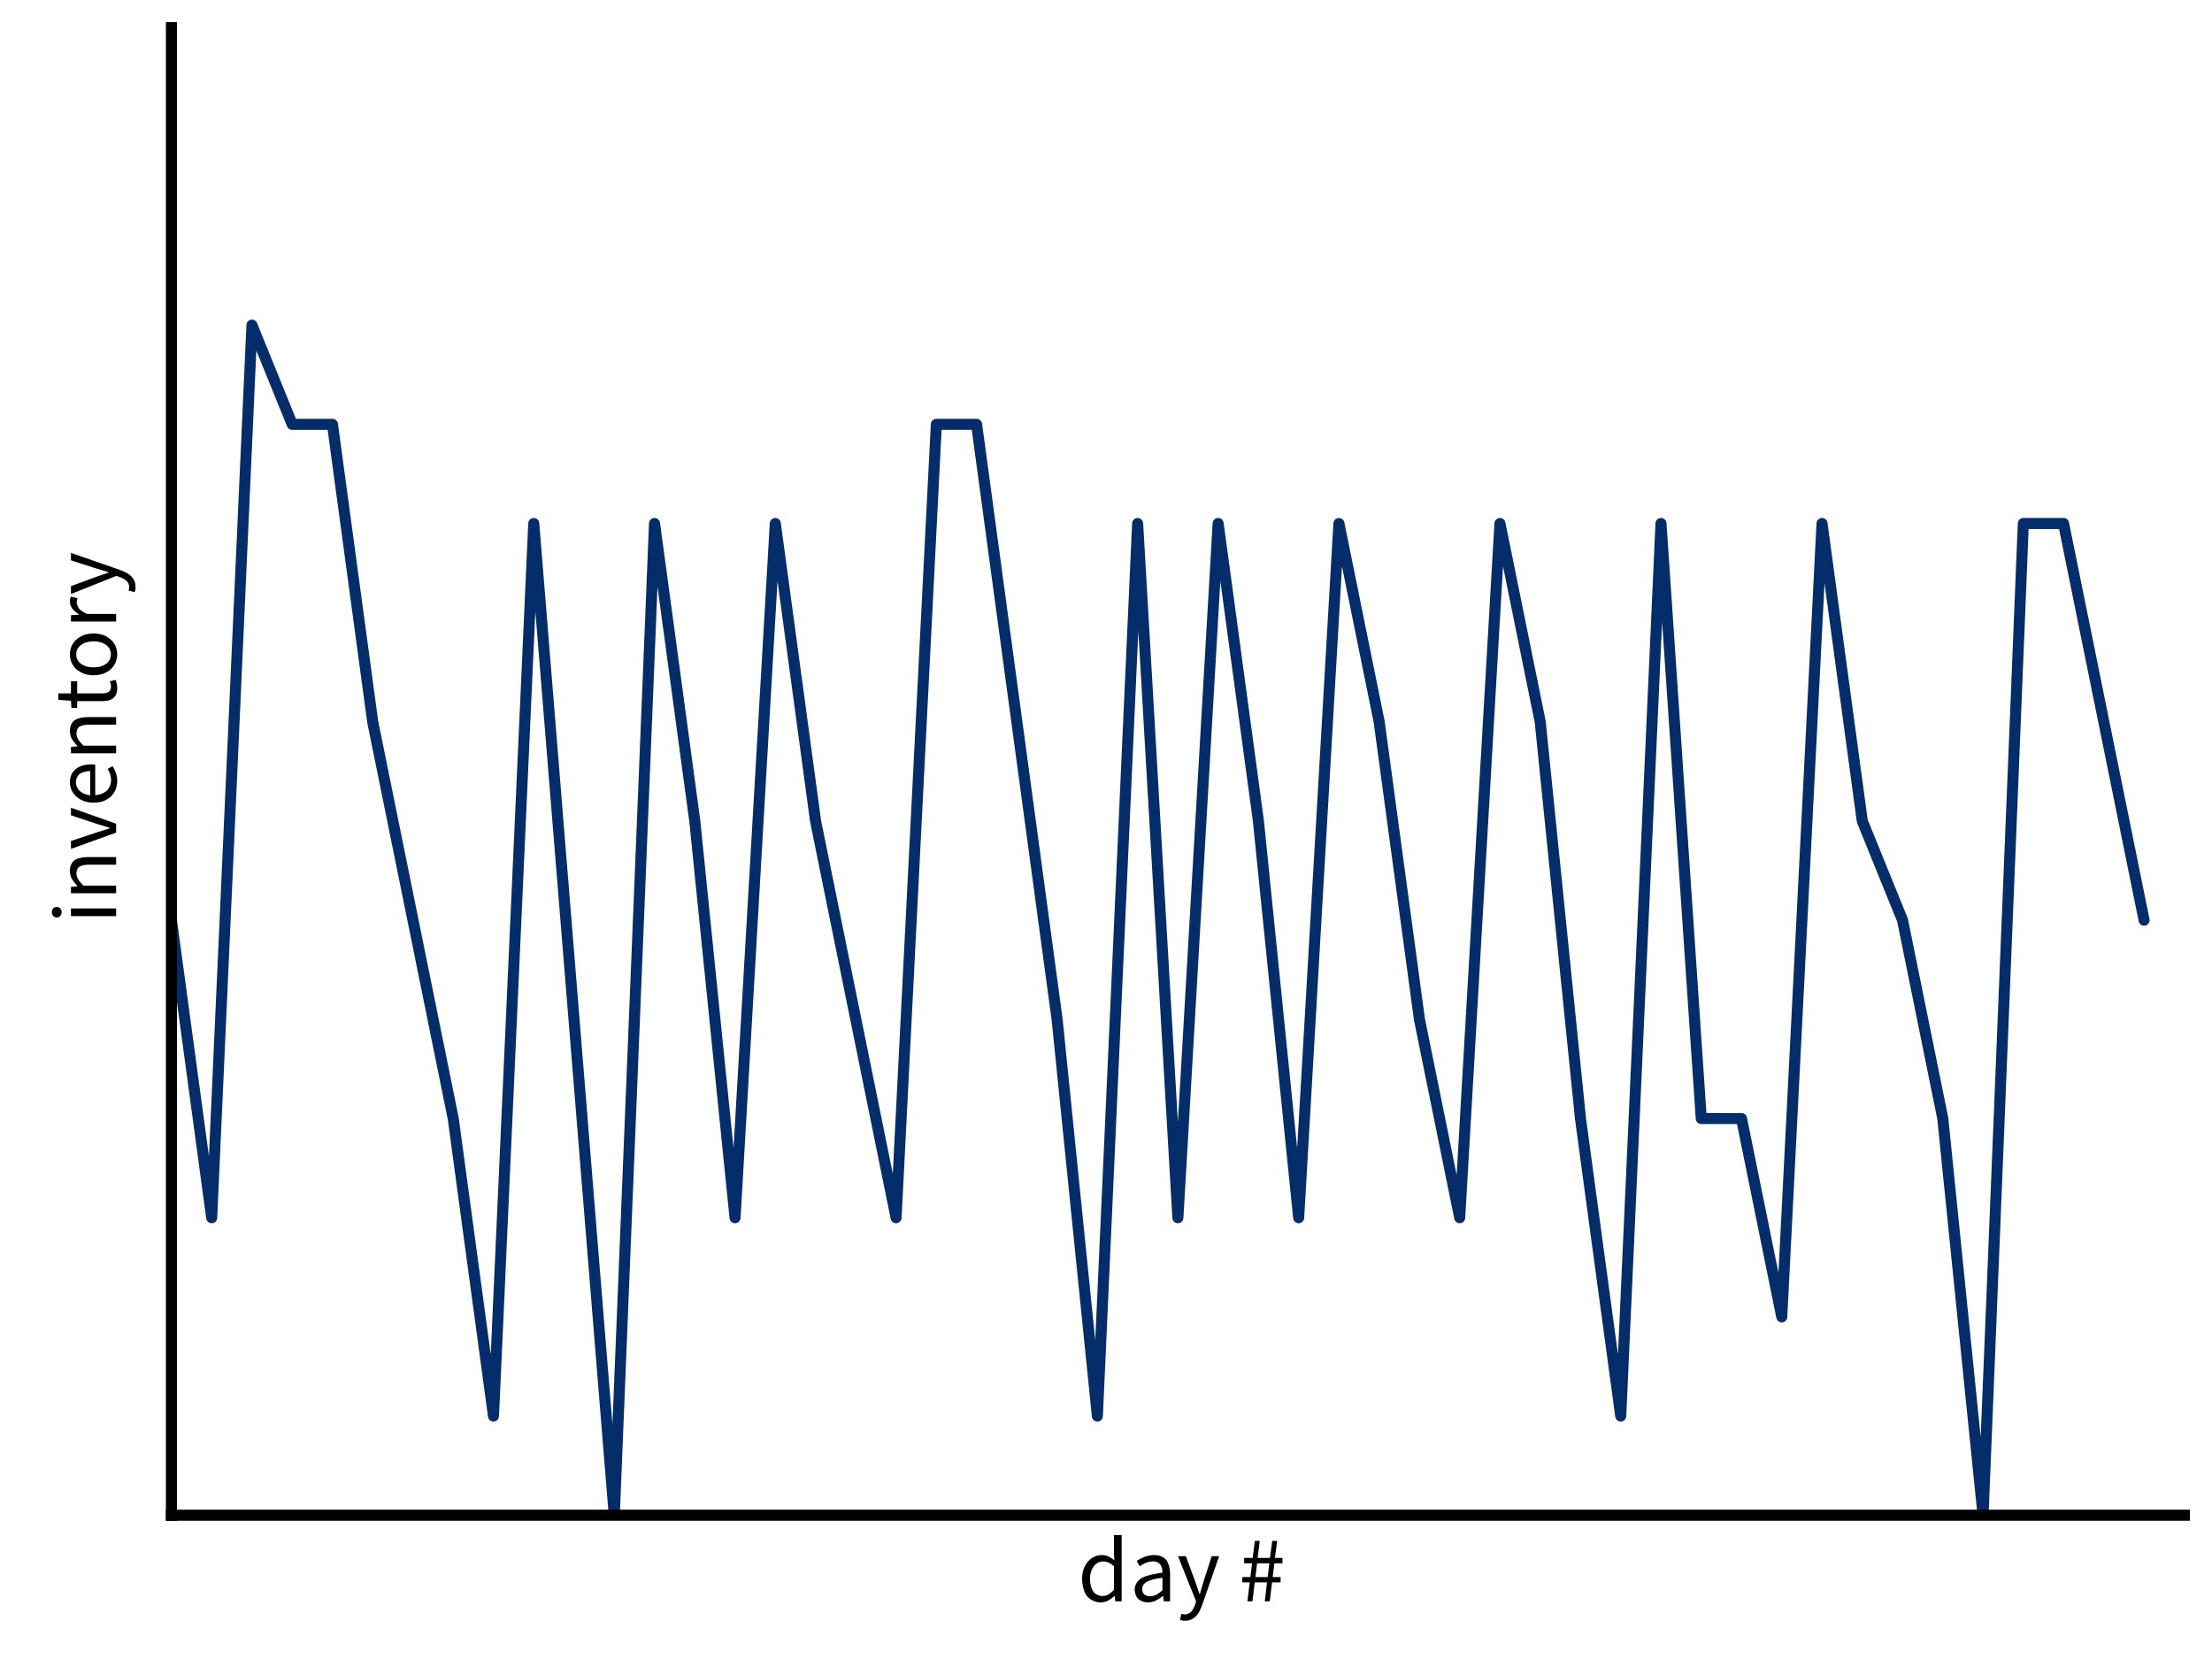
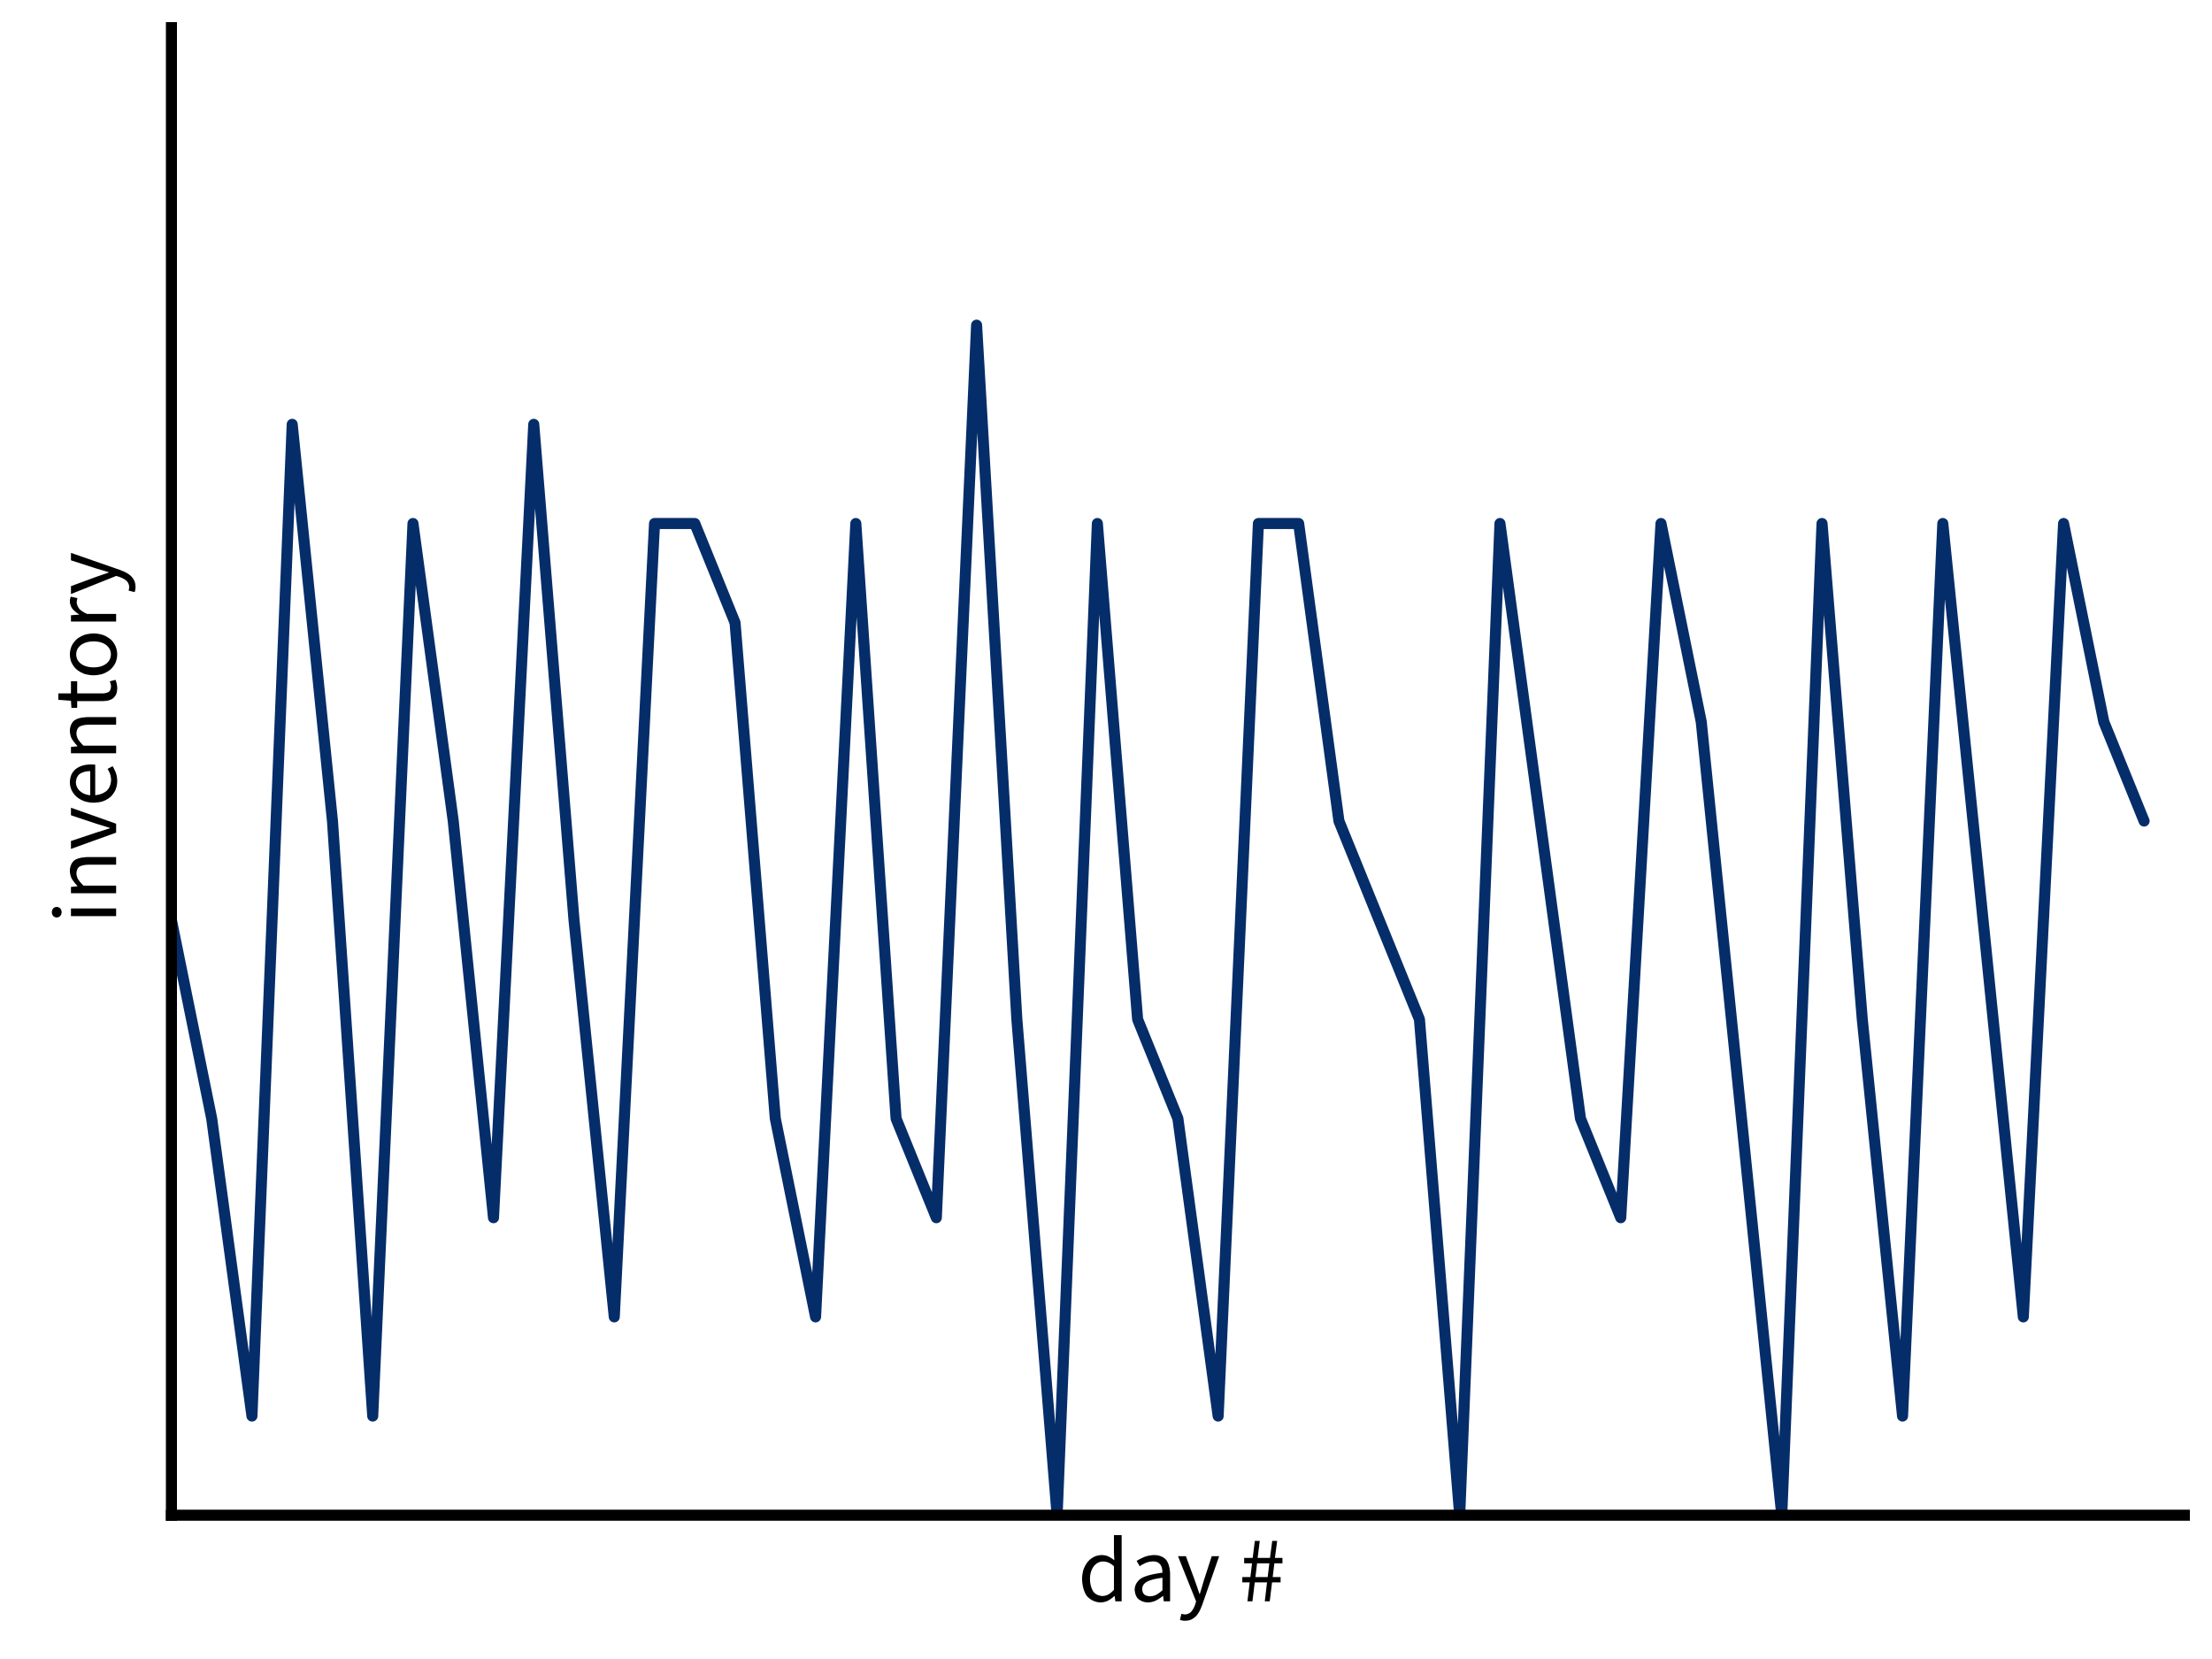
<svg xmlns="http://www.w3.org/2000/svg" height="600" stroke-opacity="1" viewBox="0.0 0.0 800.0 600.0" font-size="1" width="800" stroke="rgb(0,0,0)" version="1.1">
  <defs />
  <g stroke-linejoin="bevel" stroke-opacity="0.0" fill-opacity="0.0" stroke="rgb(0,0,0)" stroke-width="0.0" fill="rgb(0,0,0)" stroke-linecap="butt" stroke-miterlimit="10.0">
    <path d="M 0,0 v 600 h 800 v -600 Z" />
  </g>
  <g stroke-linejoin="round" stroke-opacity="1.0" fill-opacity="0.0" stroke="rgb(5,45,105)" stroke-width="4" fill="rgb(0,0,0)" stroke-linecap="round" stroke-miterlimit="10.0">
    <defs>
      <clipPath id="myClip1">
        <path d="M 62,10 v 538 h 728 v -538 Z" />
      </clipPath>
    </defs>
    <g clip-path="url(#myClip1)">
-       <path d="M 62,332.8 l 14.56,107.6 l 14.56,-322.8 l 14.56,35.867 h 14.56 l 14.56,107.6 l 14.56,71.733 l 14.56,71.733 l 14.56,107.6 l 14.56,-322.8 l 14.56,179.333 l 14.56,179.333 l 14.56,-358.667 l 14.56,107.6 l 14.56,143.467 l 14.56,-251.067 l 14.56,107.6 l 14.56,71.733 l 14.56,71.733 l 14.56,-286.933 h 14.56 l 14.56,107.6 l 14.56,107.6 l 14.56,143.467 l 14.56,-322.8 l 14.56,251.067 l 14.56,-251.067 l 14.56,107.6 l 14.56,143.467 l 14.56,-251.067 l 14.56,71.733 l 14.56,107.6 l 14.56,71.733 l 14.56,-251.067 l 14.56,71.733 l 14.56,143.467 l 14.56,107.6 l 14.56,-322.8 l 14.56,215.2 h 14.56 l 14.56,71.733 l 14.56,-286.933 l 14.56,107.6 l 14.56,35.867 l 14.56,71.733 l 14.56,143.467 l 14.56,-358.667 h 14.56 l 14.56,71.733 l 14.56,71.733 " />
+       <path d="M 62,332.8 l 14.56,71.733 l 14.56,107.6 l 14.56,-358.667 l 14.56,143.467 l 14.56,215.2 l 14.56,-322.8 l 14.56,107.6 l 14.56,143.467 l 14.56,-286.933 l 14.56,179.333 l 14.56,143.467 l 14.56,-286.933 h 14.56 l 14.56,35.867 l 14.56,179.333 l 14.56,71.733 l 14.56,-286.933 l 14.56,215.2 l 14.56,35.867 l 14.56,-322.8 l 14.56,251.067 l 14.56,179.333 l 14.56,-358.667 l 14.56,179.333 l 14.56,35.867 l 14.56,107.6 l 14.56,-322.8 h 14.56 l 14.56,107.6 l 14.56,35.867 l 14.56,35.867 l 14.56,179.333 l 14.56,-358.667 l 14.56,107.6 l 14.56,107.6 l 14.56,35.867 l 14.56,-251.067 l 14.56,71.733 l 14.56,143.467 l 14.56,143.467 l 14.56,-358.667 l 14.56,179.333 l 14.56,143.467 l 14.56,-322.8 l 14.56,143.467 l 14.56,143.467 l 14.56,-286.933 l 14.56,71.733 l 14.56,35.867 " />
    </g>
  </g>
  <g stroke-linejoin="bevel" stroke-opacity="0.0" fill-opacity="1.0" stroke="rgb(0,0,0)" stroke-width="0.0" fill="rgb(0,0,0)" stroke-linecap="butt" stroke-miterlimit="10.0">
    <path d="M 42,334.076 ZM 22.302,329.908 c 0,0.807 -0.504,1.361 -0.504 1.361c -0.504,0.555 -1.277,0.555 -1.277 0.555c -0.807,0 -1.294,-0.555 -1.294 -0.555c -0.487,-0.555 -0.487,-1.361 -0.487 -1.361c -0,-0.807 0.487,-1.361 0.487 -1.361c 0.487,-0.555 1.294,-0.555 1.294 -0.555c 0.773,-0 1.277,0.555 1.277 0.555c 0.504,0.555 0.504,1.361 0.504 1.361ZM 22.302,329.908 ZM 25.664,331.319 l -0,-2.756 l 16.336,-0 l 0,2.756 l -16.336,0 ZM 42,325.807 ZM 25.664,323.05 l -0,-2.286 l 2.353,-0.235 l -0,-0.101 c -1.177,-1.177 -1.966,-2.471 -1.966 -2.471c -0.79,-1.294 -0.79,-3.008 -0.79 -3.008c -0,-2.588 1.613,-3.781 1.613 -3.781c 1.613,-1.193 4.773,-1.193 4.773 -1.193l 10.353,-0 l 0,2.756 l -9.983,0 c -2.319,0 -3.345,0.74 -3.345 0.74c -1.025,0.74 -1.025,2.353 -1.025 2.353c 0,1.277 0.639,2.252 0.639 2.252c 0.639,0.975 1.882,2.219 1.882 2.219l 11.832,-0 l 0,2.756 l -16.336,0 ZM 42,307.42 ZM 25.664,307.017 l -0,-2.857 l 9.277,-3.092 c 1.21,-0.37 2.42,-0.756 2.42 -0.756c 1.21,-0.387 2.387,-0.756 2.387 -0.756l -0,-0.135 c -1.177,-0.37 -2.387,-0.74 -2.387 -0.74l -2.42,-0.74 l -9.277,-3.092 l -0,-2.723 l 16.336,5.782 l 0,3.227 ZM 42,291.857 ZM 33.865,290.311 c -2.017,0 -3.613,-0.622 -3.613 -0.622c -1.597,-0.622 -2.706,-1.647 -2.706 -1.647c -1.109,-1.025 -1.698,-2.336 -1.698 -2.336c -0.588,-1.311 -0.588,-2.723 -0.588 -2.723c -0,-1.546 0.538,-2.773 0.538 -2.773c 0.538,-1.227 1.546,-2.05 1.546 -2.05c 1.008,-0.824 2.42,-1.26 2.42 -1.26c 1.412,-0.437 3.16,-0.437 3.16 -0.437c 0.908,-0 1.513,0.101 1.513 0.101l 0,11.025 c 2.655,-0.168 4.202,-1.63 4.202 -1.63c 1.546,-1.462 1.546,-3.815 1.546 -3.815c -0,-1.177 -0.353,-2.168 -0.353 -2.168c -0.353,-0.992 -0.924,-1.899 -0.924 -1.899l 1.815,-0.975 c 0.672,1.076 1.177,2.387 1.177 2.387c 0.504,1.311 0.504,2.992 0.504 2.992c 0,1.647 -0.588,3.076 -0.588 3.076c -0.588,1.429 -1.681,2.487 -1.681 2.487c -1.092,1.059 -2.672,1.664 -2.672 1.664c -1.58,0.605 -3.597,0.605 -3.597 0.605ZM 33.865,290.311 ZM 32.622,278.882 c -2.521,0 -3.849,1.059 -3.849 1.059c -1.328,1.059 -1.328,2.975 -1.328 2.975c 0,0.874 0.353,1.664 0.353 1.664c 0.353,0.79 1.008,1.429 1.008 1.429c 0.655,0.639 1.613,1.059 1.613 1.059c 0.958,0.42 2.202,0.555 2.202 0.555l -0,-8.739 ZM 42,275.185 ZM 25.664,272.429 l -0,-2.286 l 2.353,-0.235 l -0,-0.101 c -1.177,-1.177 -1.966,-2.471 -1.966 -2.471c -0.79,-1.294 -0.79,-3.008 -0.79 -3.008c -0,-2.588 1.613,-3.781 1.613 -3.781c 1.613,-1.193 4.773,-1.193 4.773 -1.193l 10.353,-0 l 0,2.756 l -9.983,0 c -2.319,0 -3.345,0.74 -3.345 0.74c -1.025,0.74 -1.025,2.353 -1.025 2.353c 0,1.277 0.639,2.252 0.639 2.252c 0.639,0.975 1.882,2.219 1.882 2.219l 11.832,-0 l 0,2.756 l -16.336,0 ZM 42,256.798 ZM 27.916,253.571 l 0,2.42 l -2.084,0 l -0.168,-2.555 l -4.571,-0.336 l -0,-2.319 l 4.571,-0 l -0,-4.403 l 2.252,-0 l 0,4.403 l 9.076,-0 c 1.513,-0 2.336,-0.555 2.336 -0.555c 0.824,-0.555 0.824,-1.966 0.824 -1.966c -0,-0.437 -0.135,-0.941 -0.135 -0.941c -0.135,-0.504 -0.302,-0.908 -0.302 -0.908l 2.084,-0.538 c 0.235,0.672 0.42,1.462 0.42 1.462c 0.185,0.79 0.185,1.563 0.185 1.563c 0,1.311 -0.403,2.202 -0.403 2.202c -0.403,0.891 -1.109,1.445 -1.109 1.445c -0.706,0.555 -1.714,0.79 -1.714 0.79c -1.008,0.235 -2.219,0.235 -2.219 0.235l -9.042,0 ZM 42,245.773 ZM 33.865,244.227 c -2.05,0 -3.647,-0.622 -3.647 -0.622c -1.597,-0.622 -2.706,-1.664 -2.706 -1.664c -1.109,-1.042 -1.681,-2.403 -1.681 -2.403c -0.571,-1.361 -0.571,-2.874 -0.571 -2.874c -0,-1.513 0.571,-2.874 0.571 -2.874c 0.571,-1.361 1.681,-2.403 1.681 -2.403c 1.109,-1.042 2.706,-1.664 2.706 -1.664c 1.597,-0.622 3.647,-0.622 3.647 -0.622c 2.017,-0 3.613,0.622 3.613 0.622c 1.597,0.622 2.689,1.664 2.689 1.664c 1.092,1.042 1.664,2.403 1.664 2.403c 0.571,1.361 0.571,2.874 0.571 2.874c 0,1.513 -0.571,2.874 -0.571 2.874c -0.571,1.361 -1.664,2.403 -1.664 2.403c -1.092,1.042 -2.689,1.664 -2.689 1.664c -1.597,0.622 -3.613,0.622 -3.613 0.622ZM 33.865,244.227 ZM 33.865,241.37 c 1.412,-0 2.555,-0.336 2.555 -0.336c 1.143,-0.336 1.966,-0.958 1.966 -0.958c 0.824,-0.622 1.277,-1.496 1.277 -1.496c 0.454,-0.874 0.454,-1.916 0.454 -1.916c -0,-1.042 -0.454,-1.916 -0.454 -1.916c -0.454,-0.874 -1.277,-1.496 -1.277 -1.496c -0.824,-0.622 -1.966,-0.958 -1.966 -0.958c -1.143,-0.336 -2.555,-0.336 -2.555 -0.336c -1.412,0 -2.571,0.336 -2.571 0.336c -1.16,0.336 -2,0.958 -2 0.958c -0.84,0.622 -1.294,1.496 -1.294 1.496c -0.454,0.874 -0.454,1.916 -0.454 1.916c 0,1.042 0.454,1.916 0.454 1.916c 0.454,0.874 1.294,1.496 1.294 1.496c 0.84,0.622 2,0.958 2 0.958c 1.16,0.336 2.571,0.336 2.571 0.336ZM 42,227.555 ZM 25.664,224.798 l -0,-2.286 l 2.958,-0.235 l -0,-0.101 c -1.546,-0.84 -2.454,-2.034 -2.454 -2.034c -0.908,-1.193 -0.908,-2.605 -0.908 -2.605c -0,-0.975 0.336,-1.748 0.336 -1.748l 2.42,0.538 c -0.135,0.403 -0.202,0.74 -0.202 0.74c -0.067,0.336 -0.067,0.84 -0.067 0.84c 0,1.042 0.84,2.168 0.84 2.168c 0.84,1.126 2.924,1.966 2.924 1.966l 10.487,-0 l 0,2.756 l -16.336,0 ZM 42,215.252 ZM 46.504,213.605 l 0.151,-0.605 c 0,0 0.084,-0.639 0.084 -0.639c -0,-1.412 -0.992,-2.303 -0.992 -2.303c -0.992,-0.891 -2.504,-1.395 -2.504 -1.395l -1.21,-0.37 l -16.37,6.555 l -0,-2.857 l 9.042,-3.328 c 1.076,-0.37 2.269,-0.79 2.269 -0.79c 1.193,-0.42 2.336,-0.79 2.336 -0.79l -0,-0.135 c -1.109,-0.37 -2.319,-0.706 -2.319 -0.706c -1.21,-0.336 -2.286,-0.672 -2.286 -0.672l -9.042,-2.924 l -0,-2.689 l 17.681,6.151 c 1.21,0.437 2.252,0.975 2.252 0.975c 1.042,0.538 1.798,1.277 1.798 1.277c 0.756,0.74 1.193,1.681 1.193 1.681c 0.437,0.941 0.437,2.185 0.437 2.185c 0,0.571 -0.084,1.042 -0.084 1.042c -0.084,0.471 -0.252,0.874 -0.252 0.874l -2.185,-0.538 h 0 Z" />
  </g>
  <g stroke-linejoin="miter" stroke-opacity="1.0" fill-opacity="0.0" stroke="rgb(0,0,0)" stroke-width="4" fill="rgb(0,0,0)" stroke-linecap="square" stroke-miterlimit="10.0">
    <path d="M 62,548 v -538 " />
  </g>
  <g stroke-linejoin="miter" stroke-opacity="1.0" fill-opacity="0.0" stroke="rgb(0,0,0)" stroke-width="4" fill="rgb(0,0,0)" stroke-linecap="square" stroke-miterlimit="10.0">
    <path d="M 62,548 h 728 " />
  </g>
  <g stroke-linejoin="bevel" stroke-opacity="0.0" fill-opacity="1.0" stroke="rgb(0,0,0)" stroke-width="0.0" fill="rgb(0,0,0)" stroke-linecap="butt" stroke-miterlimit="10.0">
    <path d="M 389.765,579.143 ZM 391.344,571.008 c 0,-1.983 0.588,-3.58 0.588 -3.58c 0.588,-1.597 1.563,-2.706 1.563 -2.706c 0.975,-1.109 2.252,-1.714 2.252 -1.714c 1.277,-0.605 2.689,-0.605 2.689 -0.605c 1.412,0 2.454,0.504 2.454 0.504c 1.042,0.504 2.118,1.378 2.118 1.378l -0.135,-2.79 v -6.286 h 2.79 v 23.933 h -2.286 l -0.235,-1.916 h -0.101 c -0.975,0.941 -2.235,1.63 -2.235 1.63c -1.26,0.689 -2.706,0.689 -2.706 0.689c -3.092,-0 -4.924,-2.219 -4.924 -2.219c -1.832,-2.219 -1.832,-6.319 -1.832 -6.319ZM 391.344,571.008 ZM 394.202,570.975 c 0,2.958 1.177,4.605 1.177 4.605c 1.177,1.647 3.328,1.647 3.328 1.647c 1.143,0 2.151,-0.555 2.151 -0.555c 1.008,-0.555 2.017,-1.698 2.017 -1.698v -8.538 c -1.042,-0.941 -2,-1.328 -2 -1.328c -0.958,-0.387 -1.966,-0.387 -1.966 -0.387c -0.975,-0 -1.832,0.454 -1.832 0.454c -0.857,0.454 -1.496,1.277 -1.496 1.277c -0.639,0.824 -1.008,1.966 -1.008 1.966c -0.37,1.143 -0.37,2.555 -0.37 2.555ZM 408.42,579.143 ZM 410.37,574.908 c 0,-2.689 2.403,-4.118 2.403 -4.118c 2.403,-1.429 7.647,-2 7.647 -2c 0,-0.773 -0.151,-1.513 -0.151 -1.513c -0.151,-0.74 -0.538,-1.311 -0.538 -1.311c -0.387,-0.571 -1.025,-0.924 -1.025 -0.924c -0.639,-0.353 -1.647,-0.353 -1.647 -0.353c -1.445,-0 -2.672,0.538 -2.672 0.538c -1.227,0.538 -2.202,1.21 -2.202 1.21l -1.109,-1.916 c 1.143,-0.74 2.79,-1.429 2.79 -1.429c 1.647,-0.689 3.63,-0.689 3.63 -0.689c 2.992,0 4.336,1.832 4.336 1.832c 1.345,1.832 1.345,4.891 1.345 4.891v 10.017 h -2.286 l -0.235,-1.95 h -0.067 c -1.177,0.975 -2.538,1.664 -2.538 1.664c -1.361,0.689 -2.874,0.689 -2.874 0.689c -2.084,-0 -3.445,-1.21 -3.445 -1.21c -1.361,-1.21 -1.361,-3.429 -1.361 -3.429ZM 410.37,574.908 ZM 413.092,574.706 c 0,1.412 0.824,2.017 0.824 2.017c 0.824,0.605 2.034,0.605 2.034 0.605c 1.177,0 2.235,-0.555 2.235 -0.555c 1.059,-0.555 2.235,-1.63 2.235 -1.63v -4.538 c -2.05,0.269 -3.462,0.639 -3.462 0.639c -1.412,0.37 -2.269,0.874 -2.269 0.874c -0.857,0.504 -1.227,1.16 -1.227 1.16c -0.37,0.655 -0.37,1.429 -0.37 1.429ZM 425.63,579.143 ZM 427.277,583.647 l 0.605,0.151 c 0,0 0.639,0.084 0.639 0.084c 1.412,0 2.303,-0.992 2.303 -0.992c 0.891,-0.992 1.395,-2.504 1.395 -2.504l 0.37,-1.21 l -6.555,-16.37 h 2.857 l 3.328,9.042 c 0.37,1.076 0.79,2.269 0.79 2.269c 0.42,1.193 0.79,2.336 0.79 2.336h 0.135 c 0.37,-1.109 0.706,-2.319 0.706 -2.319c 0.336,-1.21 0.672,-2.286 0.672 -2.286l 2.924,-9.042 h 2.689 l -6.151,17.681 c -0.437,1.21 -0.975,2.252 -0.975 2.252c -0.538,1.042 -1.277,1.798 -1.277 1.798c -0.74,0.756 -1.681,1.193 -1.681 1.193c -0.941,0.437 -2.185,0.437 -2.185 0.437c -0.571,-0 -1.042,-0.084 -1.042 -0.084c -0.471,-0.084 -0.874,-0.252 -0.874 -0.252l 0.538,-2.185 h 0 ZM 448.118,579.143 ZM 451.983,572.286 h -2.689 v -1.916 h 2.924 l 0.605,-4.975 h -2.857 v -1.95 h 3.092 l 0.773,-6.151 h 1.782 l -0.773,6.151 h 4.471 l 0.807,-6.151 h 1.782 l -0.807,6.151 h 2.723 v 1.95 h -2.924 l -0.605,4.975 h 2.857 v 1.916 h -3.092 l -0.84,6.857 h -1.782 l 0.807,-6.857 h -4.437 l -0.84,6.857 h -1.815 ZM 451.983,572.286 ZM 458.471,570.37 l 0.605,-4.975 h -4.437 l -0.605,4.975 h 4.437 Z" />
  </g>
</svg>
